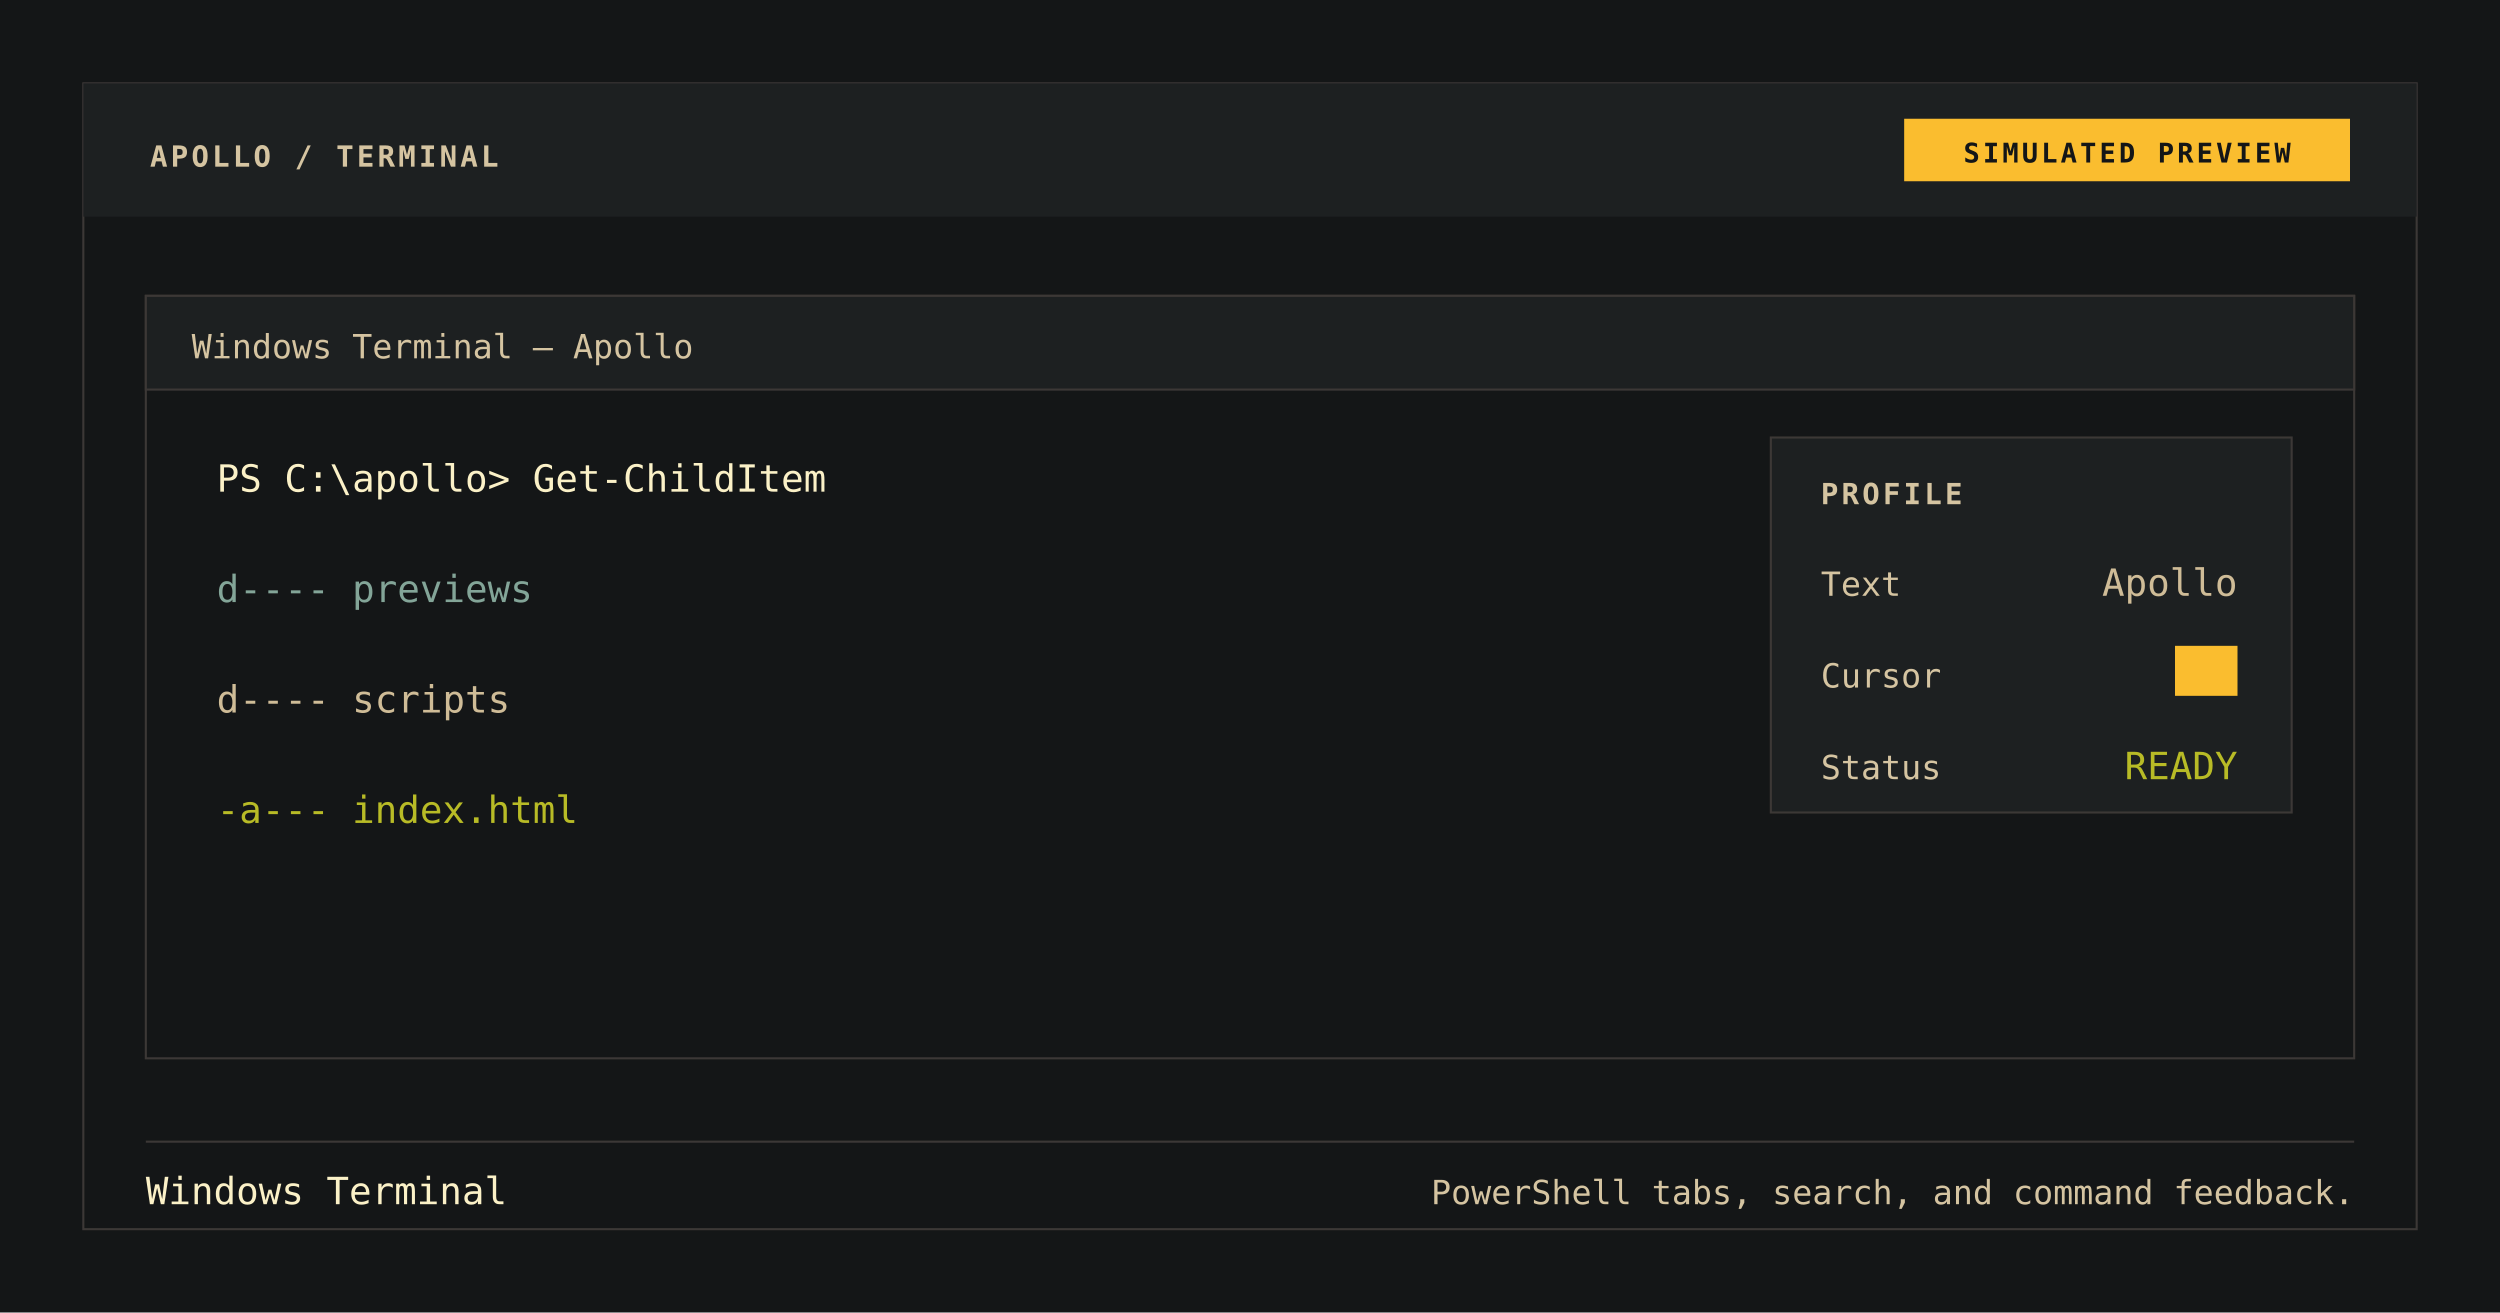
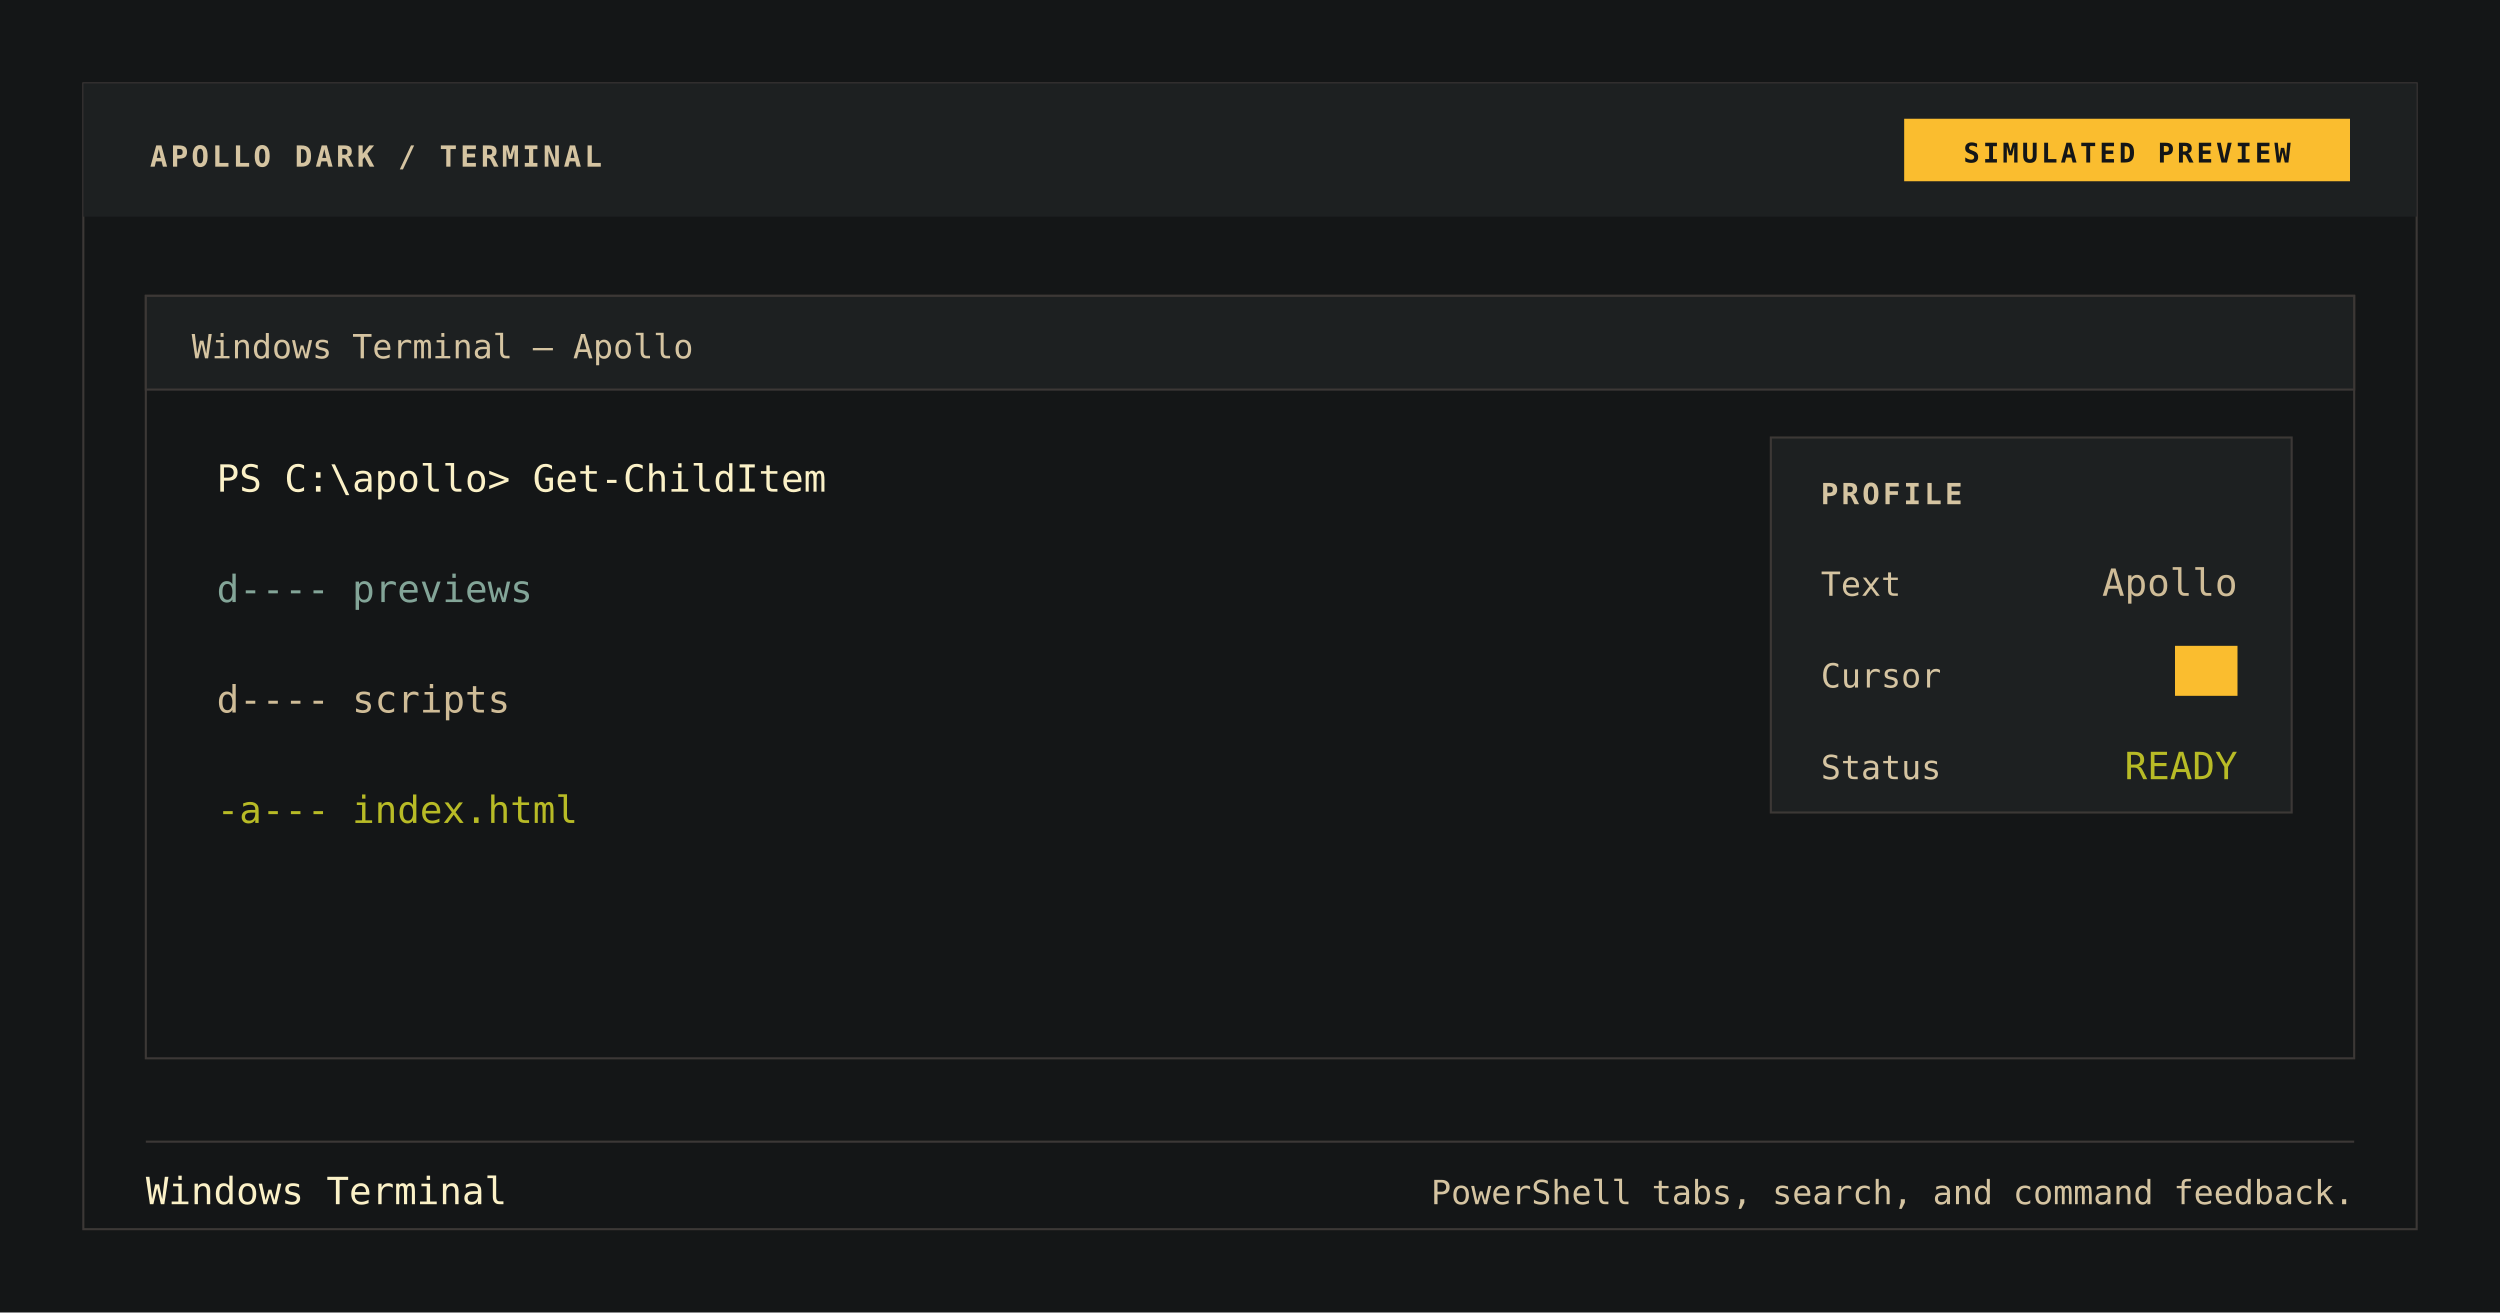
<svg xmlns="http://www.w3.org/2000/svg" width="1200" height="630" viewBox="0 0 1200 630" role="img" aria-labelledby="title desc">
  <style>.canvas{fill:#141617}.frame,.panel{fill:#141617;stroke:#3c3836;stroke-width:1}.raised,.toolbar{fill:#1d2021;stroke:#3c3836;stroke-width:1}.body,.bright,.dim,.label,.accent,.success,.info,.line-number,.canvas-text,.stamp,.title-small{font-family:ui-monospace,SFMono-Regular,Menlo,Consolas,monospace}.body{fill:#cfbc97;font-size:18px}.bright{fill:#fbf1c7;font-size:18px}.dim{fill:#d5c4a1;font-size:16px}.label{fill:#d5c4a1;font-size:14px;font-weight:700;letter-spacing:1.5px}.stamp{fill:#141617;font-size:13px;font-weight:700;letter-spacing:1.5px}.accent{fill:#fabd2f;font-size:18px}.success{fill:#b8bb26;font-size:18px}.info{fill:#83a598;font-size:18px}.line-number{fill:#928374;font-size:15px}.canvas-text{fill:#141617;font-size:15px;font-weight:700}.title-small{fill:#fbf1c7;font-size:24px;font-weight:700}.rule{stroke:#3c3836;stroke-width:1}.signal{stroke:#928374;stroke-width:2}.node{fill:#928374}.live,.focus{fill:#fabd2f}.info-box{fill:#83a598}.success-box{fill:#b8bb26}.status{fill:#fabd2f}.selected{fill:#3c3836;stroke:#928374;stroke-width:1}.swatch-canvas{fill:#141617;stroke:#3c3836}.swatch-surface{fill:#1d2021;stroke:#3c3836}</style>
  <rect width="1200" height="630" class="canvas" />
  <rect x="40" y="40" width="1120" height="550" class="frame" />
  <rect x="40" y="40" width="1120" height="64" fill="#1d2021" />
  <rect x="914" y="57" width="214" height="30" fill="#fabd2f" />
-   <text x="72" y="80" class="label" text-anchor="start">APOLLO / TERMINAL</text>
+   <text x="72" y="80" class="label" text-anchor="start">APOLLO DARK / TERMINAL</text>
  <text x="1021" y="78" class="stamp" text-anchor="middle">SIMULATED PREVIEW</text>
  <g class="layout layout-tabbed-shell">
    <rect x="70" y="142" width="1060" height="366" class="panel" />
    <rect x="70" y="142" width="1060" height="45" class="raised" />
    <text x="92" y="172" class="dim" text-anchor="start">Windows Terminal — Apollo</text>
    <text x="104" y="236" class="bright" text-anchor="start">PS C:\apollo&gt; Get-ChildItem</text>
    <text x="104" y="289" class="info" text-anchor="start">d---- previews</text>
    <text x="104" y="342" class="body" text-anchor="start">d---- scripts</text>
    <text x="104" y="395" class="success" text-anchor="start">-a--- index.html</text>
    <rect x="850" y="210" width="250" height="180" class="raised" />
    <text x="874" y="242" class="label" text-anchor="start">PROFILE</text>
    <text x="874" y="286" class="dim" text-anchor="start">Text</text>
    <text x="1074" y="286" class="body" text-anchor="end">Apollo</text>
    <text x="874" y="330" class="dim" text-anchor="start">Cursor</text>
    <rect x="1044" y="310" width="30" height="24" class="focus" />
    <text x="874" y="374" class="dim" text-anchor="start">Status</text>
    <text x="1074" y="374" class="success" text-anchor="end">READY</text>
  </g>
  <line x1="70" y1="548" x2="1130" y2="548" class="rule" />
  <text x="70" y="578" class="bright" text-anchor="start">Windows Terminal</text>
  <text x="1130" y="578" class="dim" text-anchor="end">PowerShell tabs, search, and command feedback.</text>
</svg>
